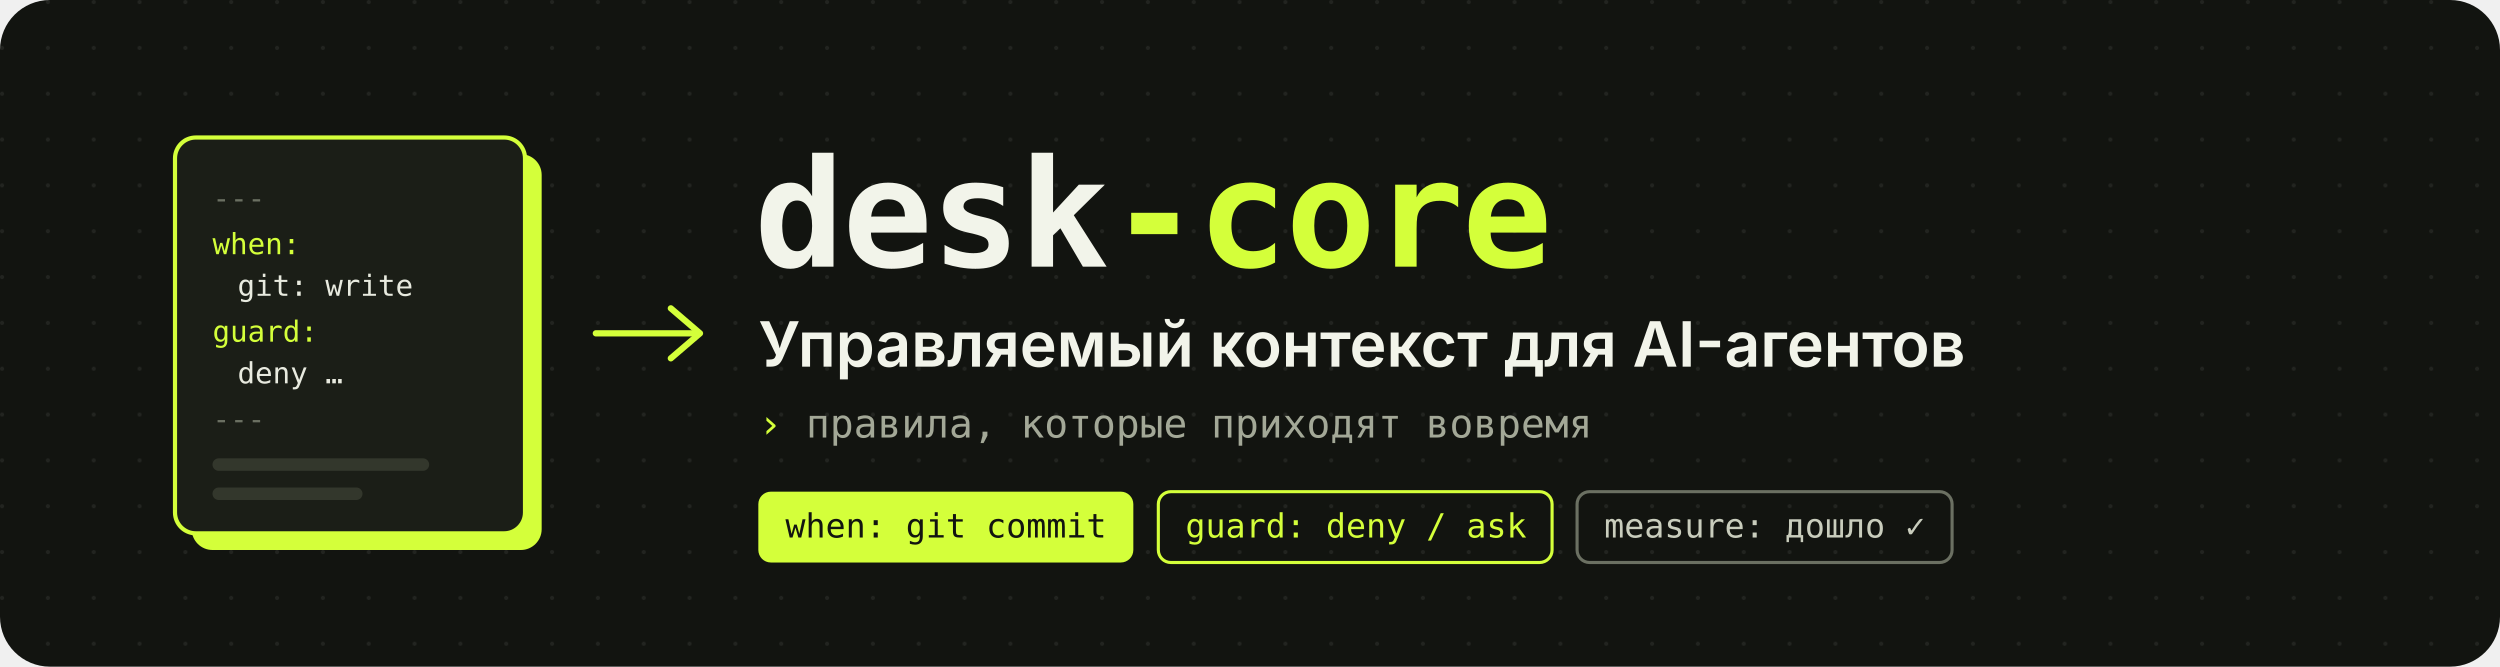
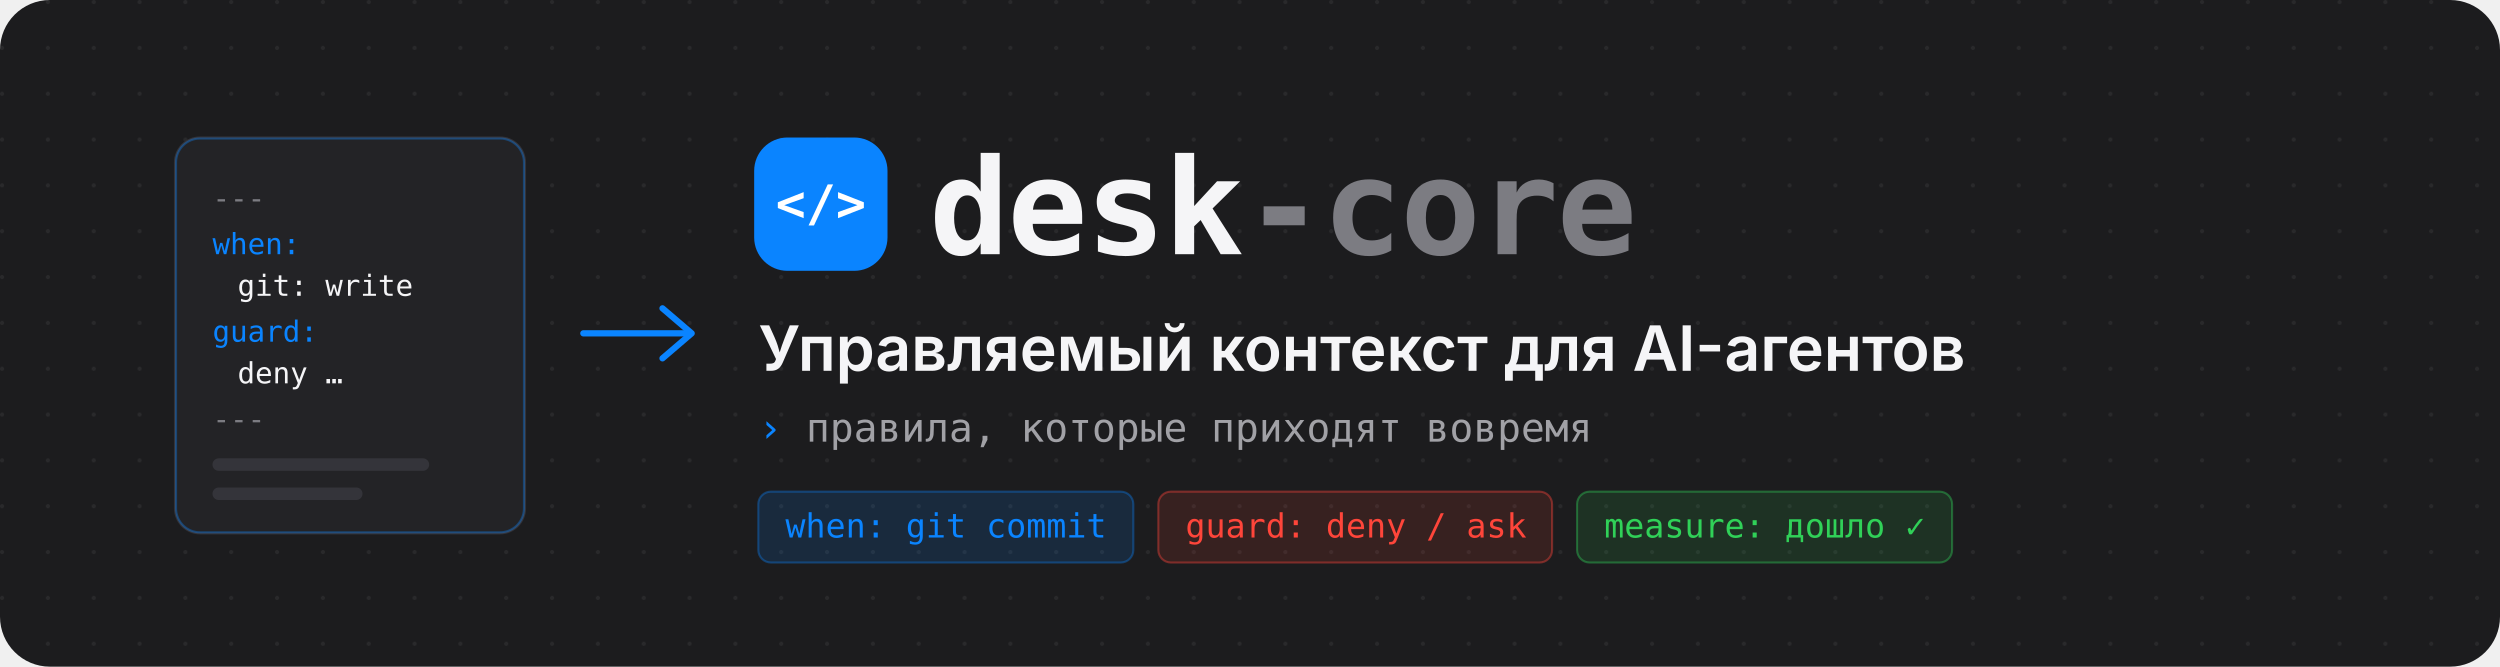
<svg xmlns="http://www.w3.org/2000/svg" viewBox="0 0 1200 320" width="1200" height="320" role="img" aria-label="desk-core — управляемый контекст для AI-агентов: правила, которые приходят вовремя">
  <defs>
    <pattern id="dots" width="22" height="22" patternUnits="userSpaceOnUse">
-       <circle cx="1" cy="1" r="1" fill="#ffffff" fill-opacity="0.07" />
+       <circle cx="1" cy="1" r="1" fill="#ffffff" fill-opacity="0.06" />
    </pattern>
  </defs>
-   <rect width="1200" height="320" rx="24" fill="#121410" />
+   <rect width="1200" height="320" rx="24" fill="#1c1c1e" />
  <rect width="1200" height="320" rx="24" fill="url(#dots)" />
  <g transform="translate(84 66)">
-     <rect x="8" y="8" width="168" height="190" rx="10" fill="#d4ff3a" />
-     <rect x="0" y="0" width="168" height="190" rx="10" fill="#1b1e17" stroke="#d4ff3a" stroke-width="2" />
-     <g font-family="JetBrains Mono, SFMono-Regular, Menlo, Consolas, monospace" font-size="14">
-       <text x="18" y="34" fill="#6b7062">---</text>
-       <text x="18" y="56" fill="#d4ff3a">when:</text>
-       <text x="30" y="76" fill="#e8eadf">git: write</text>
-       <text x="18" y="98" fill="#d4ff3a">guard:</text>
-       <text x="30" y="118" fill="#e8eadf">deny …</text>
-       <text x="18" y="140" fill="#6b7062">---</text>
+     <rect x="0" y="0" width="168" height="190" rx="12" fill="#232326" stroke="#34343a" />
+     <rect x="0.5" y="0.5" width="167" height="189" rx="11.5" fill="none" stroke="#0a84ff" stroke-opacity="0.35" />
+     <g font-family="SFMono-Regular, ui-monospace, Menlo, JetBrains Mono, Consolas, monospace" font-size="14">
+       <text x="18" y="34" fill="#7c7c82">---</text>
+       <text x="18" y="56" fill="#0a84ff">when:</text>
+       <text x="30" y="76" fill="#f5f5f7">git: write</text>
+       <text x="18" y="98" fill="#0a84ff">guard:</text>
+       <text x="30" y="118" fill="#f5f5f7">deny …</text>
+       <text x="18" y="140" fill="#7c7c82">---</text>
    </g>
-     <rect x="18" y="154" width="104" height="6" rx="3" fill="#33372c" />
-     <rect x="18" y="168" width="72" height="6" rx="3" fill="#33372c" />
+     <rect x="18" y="154" width="104" height="6" rx="3" fill="#34343a" />
+     <rect x="18" y="168" width="72" height="6" rx="3" fill="#34343a" />
  </g>
-   <g fill="none" stroke="#d4ff3a" stroke-width="3" stroke-linecap="round" stroke-linejoin="round">
-     <path d="M286 160 H 334" />
-     <path d="M322 148 L 336 160 L 322 172" />
+   <g fill="none" stroke="#0a84ff" stroke-width="3" stroke-linecap="round" stroke-linejoin="round">
+     <path d="M280 160 H 330" />
+     <path d="M318 148 L 332 160 L 318 172" />
  </g>
-   <text x="362" y="128" font-family="JetBrains Mono, SFMono-Regular, Menlo, Consolas, monospace" font-size="72" font-weight="700" fill="#f2f4ea" letter-spacing="-1">desk<tspan fill="#d4ff3a">-core</tspan>
+   <rect x="362" y="66" width="64" height="64" rx="16" fill="#0a84ff" />
+   <text x="394" y="106" text-anchor="middle" font-family="SFMono-Regular, ui-monospace, Menlo, JetBrains Mono, Consolas, monospace" font-size="24" font-weight="700" fill="#ffffff">&lt;/&gt;</text>
+   <text x="446" y="122" font-family="SFMono-Regular, ui-monospace, Menlo, JetBrains Mono, Consolas, monospace" font-size="64" font-weight="700" fill="#f5f5f7" letter-spacing="-1">desk<tspan fill="#7c7c82">-core</tspan>
  </text>
-   <text x="364" y="176" font-family="-apple-system, Segoe UI, Inter, Helvetica, Arial, sans-serif" font-size="30" font-weight="600" fill="#f2f4ea">Управляемый контекст для AI-агентов</text>
-   <text x="364" y="210" font-family="JetBrains Mono, SFMono-Regular, Menlo, Consolas, monospace" font-size="19" fill="#a3a897">
-     <tspan fill="#d4ff3a">›</tspan> правила, которые приходят вовремя</text>
-   <g font-family="JetBrains Mono, SFMono-Regular, Menlo, Consolas, monospace" font-size="16">
-     <rect x="364" y="236" width="180" height="34" rx="6" fill="#d4ff3a" />
-     <text x="377" y="258" fill="#121410">when: git commit</text>
-     <rect x="556" y="236" width="189" height="34" rx="6" fill="none" stroke="#d4ff3a" stroke-width="1.5" />
-     <text x="569" y="258" fill="#d4ff3a">guard: deny / ask</text>
-     <rect x="757" y="236" width="180" height="34" rx="6" fill="none" stroke="#6b7062" stroke-width="1.5" />
-     <text x="770" y="258" fill="#c9cdbd">measure: дошло ✓</text>
+   <text x="364" y="178" font-family="-apple-system, Segoe UI, Inter, Helvetica, Arial, sans-serif" font-size="30" font-weight="600" fill="#f5f5f7">Управляемый контекст для AI-агентов</text>
+   <text x="364" y="212" font-family="SFMono-Regular, ui-monospace, Menlo, JetBrains Mono, Consolas, monospace" font-size="19" fill="#a1a1a6">
+     <tspan fill="#0a84ff">›</tspan> правила, которые приходят вовремя</text>
+   <g font-family="SFMono-Regular, ui-monospace, Menlo, JetBrains Mono, Consolas, monospace" font-size="16">
+     <rect x="364" y="236" width="180" height="34" rx="6" fill="#0a84ff" fill-opacity="0.14" stroke="#0a84ff" stroke-opacity="0.35" />
+     <text x="377" y="258" fill="#0a84ff">when: git commit</text>
+     <rect x="556" y="236" width="189" height="34" rx="6" fill="#ff453a" fill-opacity="0.12" stroke="#ff453a" stroke-opacity="0.4" />
+     <text x="569" y="258" fill="#ff453a">guard: deny / ask</text>
+     <rect x="757" y="236" width="180" height="34" rx="6" fill="#30d158" fill-opacity="0.12" stroke="#30d158" stroke-opacity="0.4" />
+     <text x="770" y="258" fill="#30d158">measure: дошло ✓</text>
  </g>
</svg>
